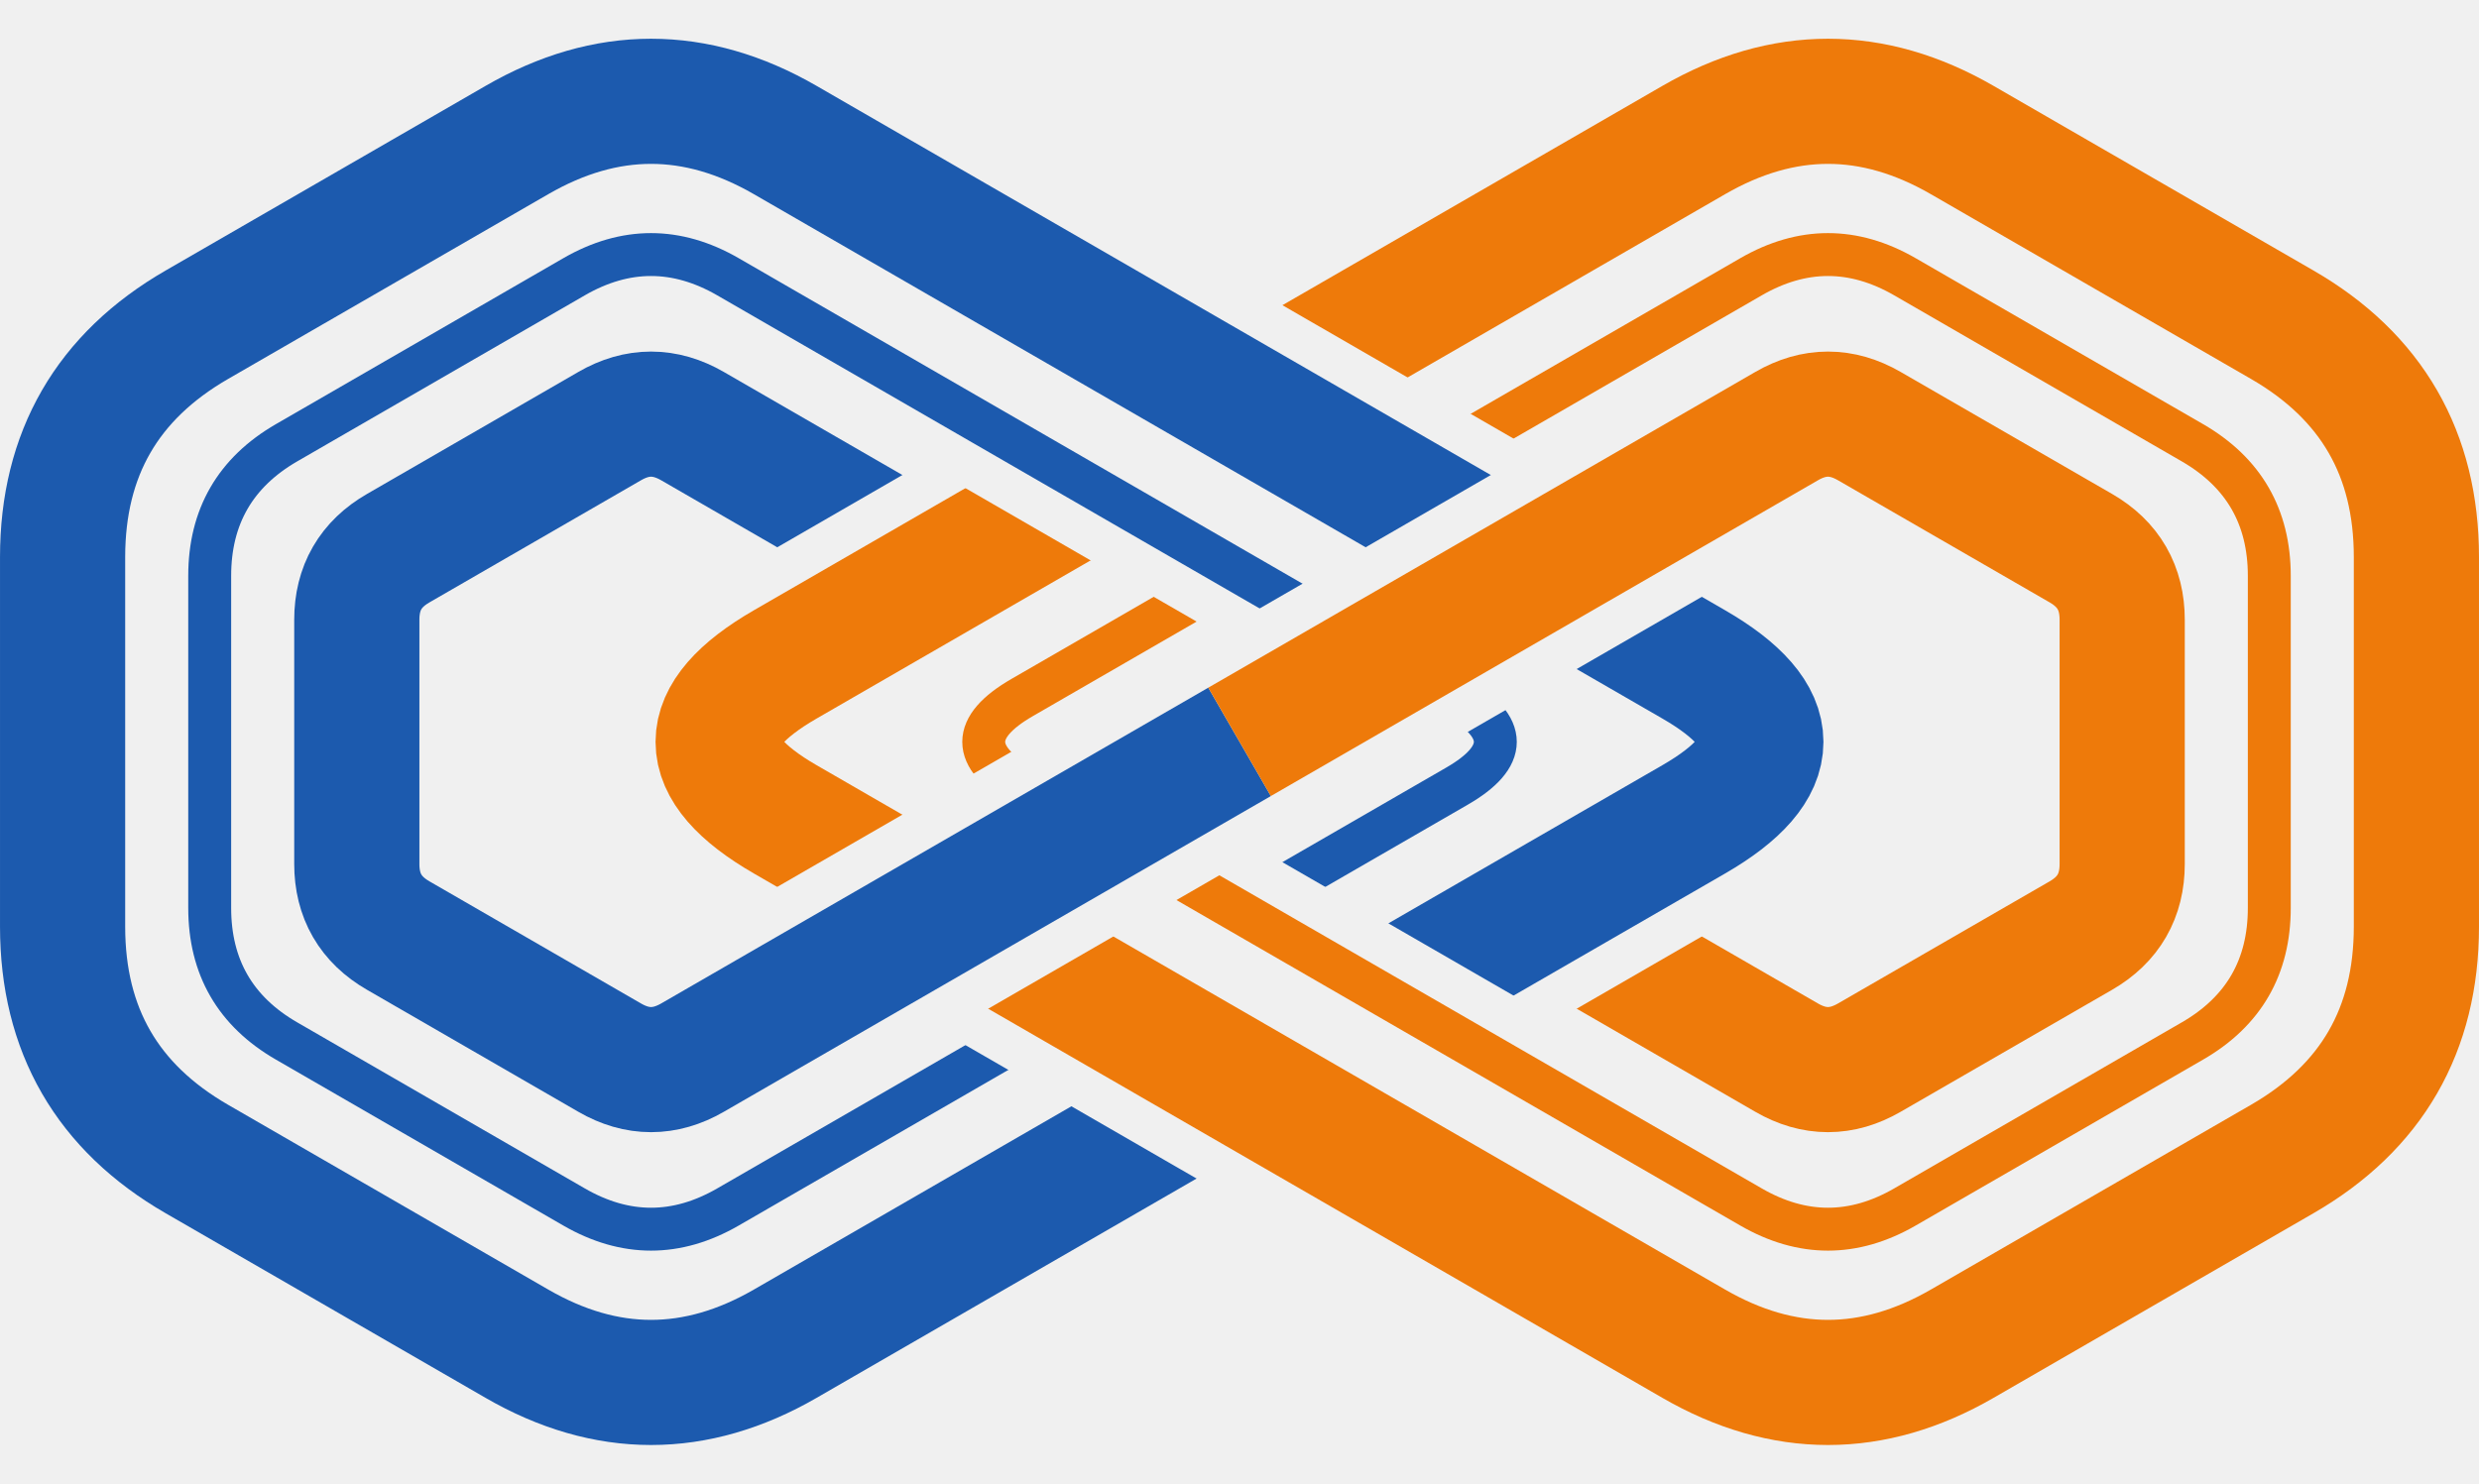
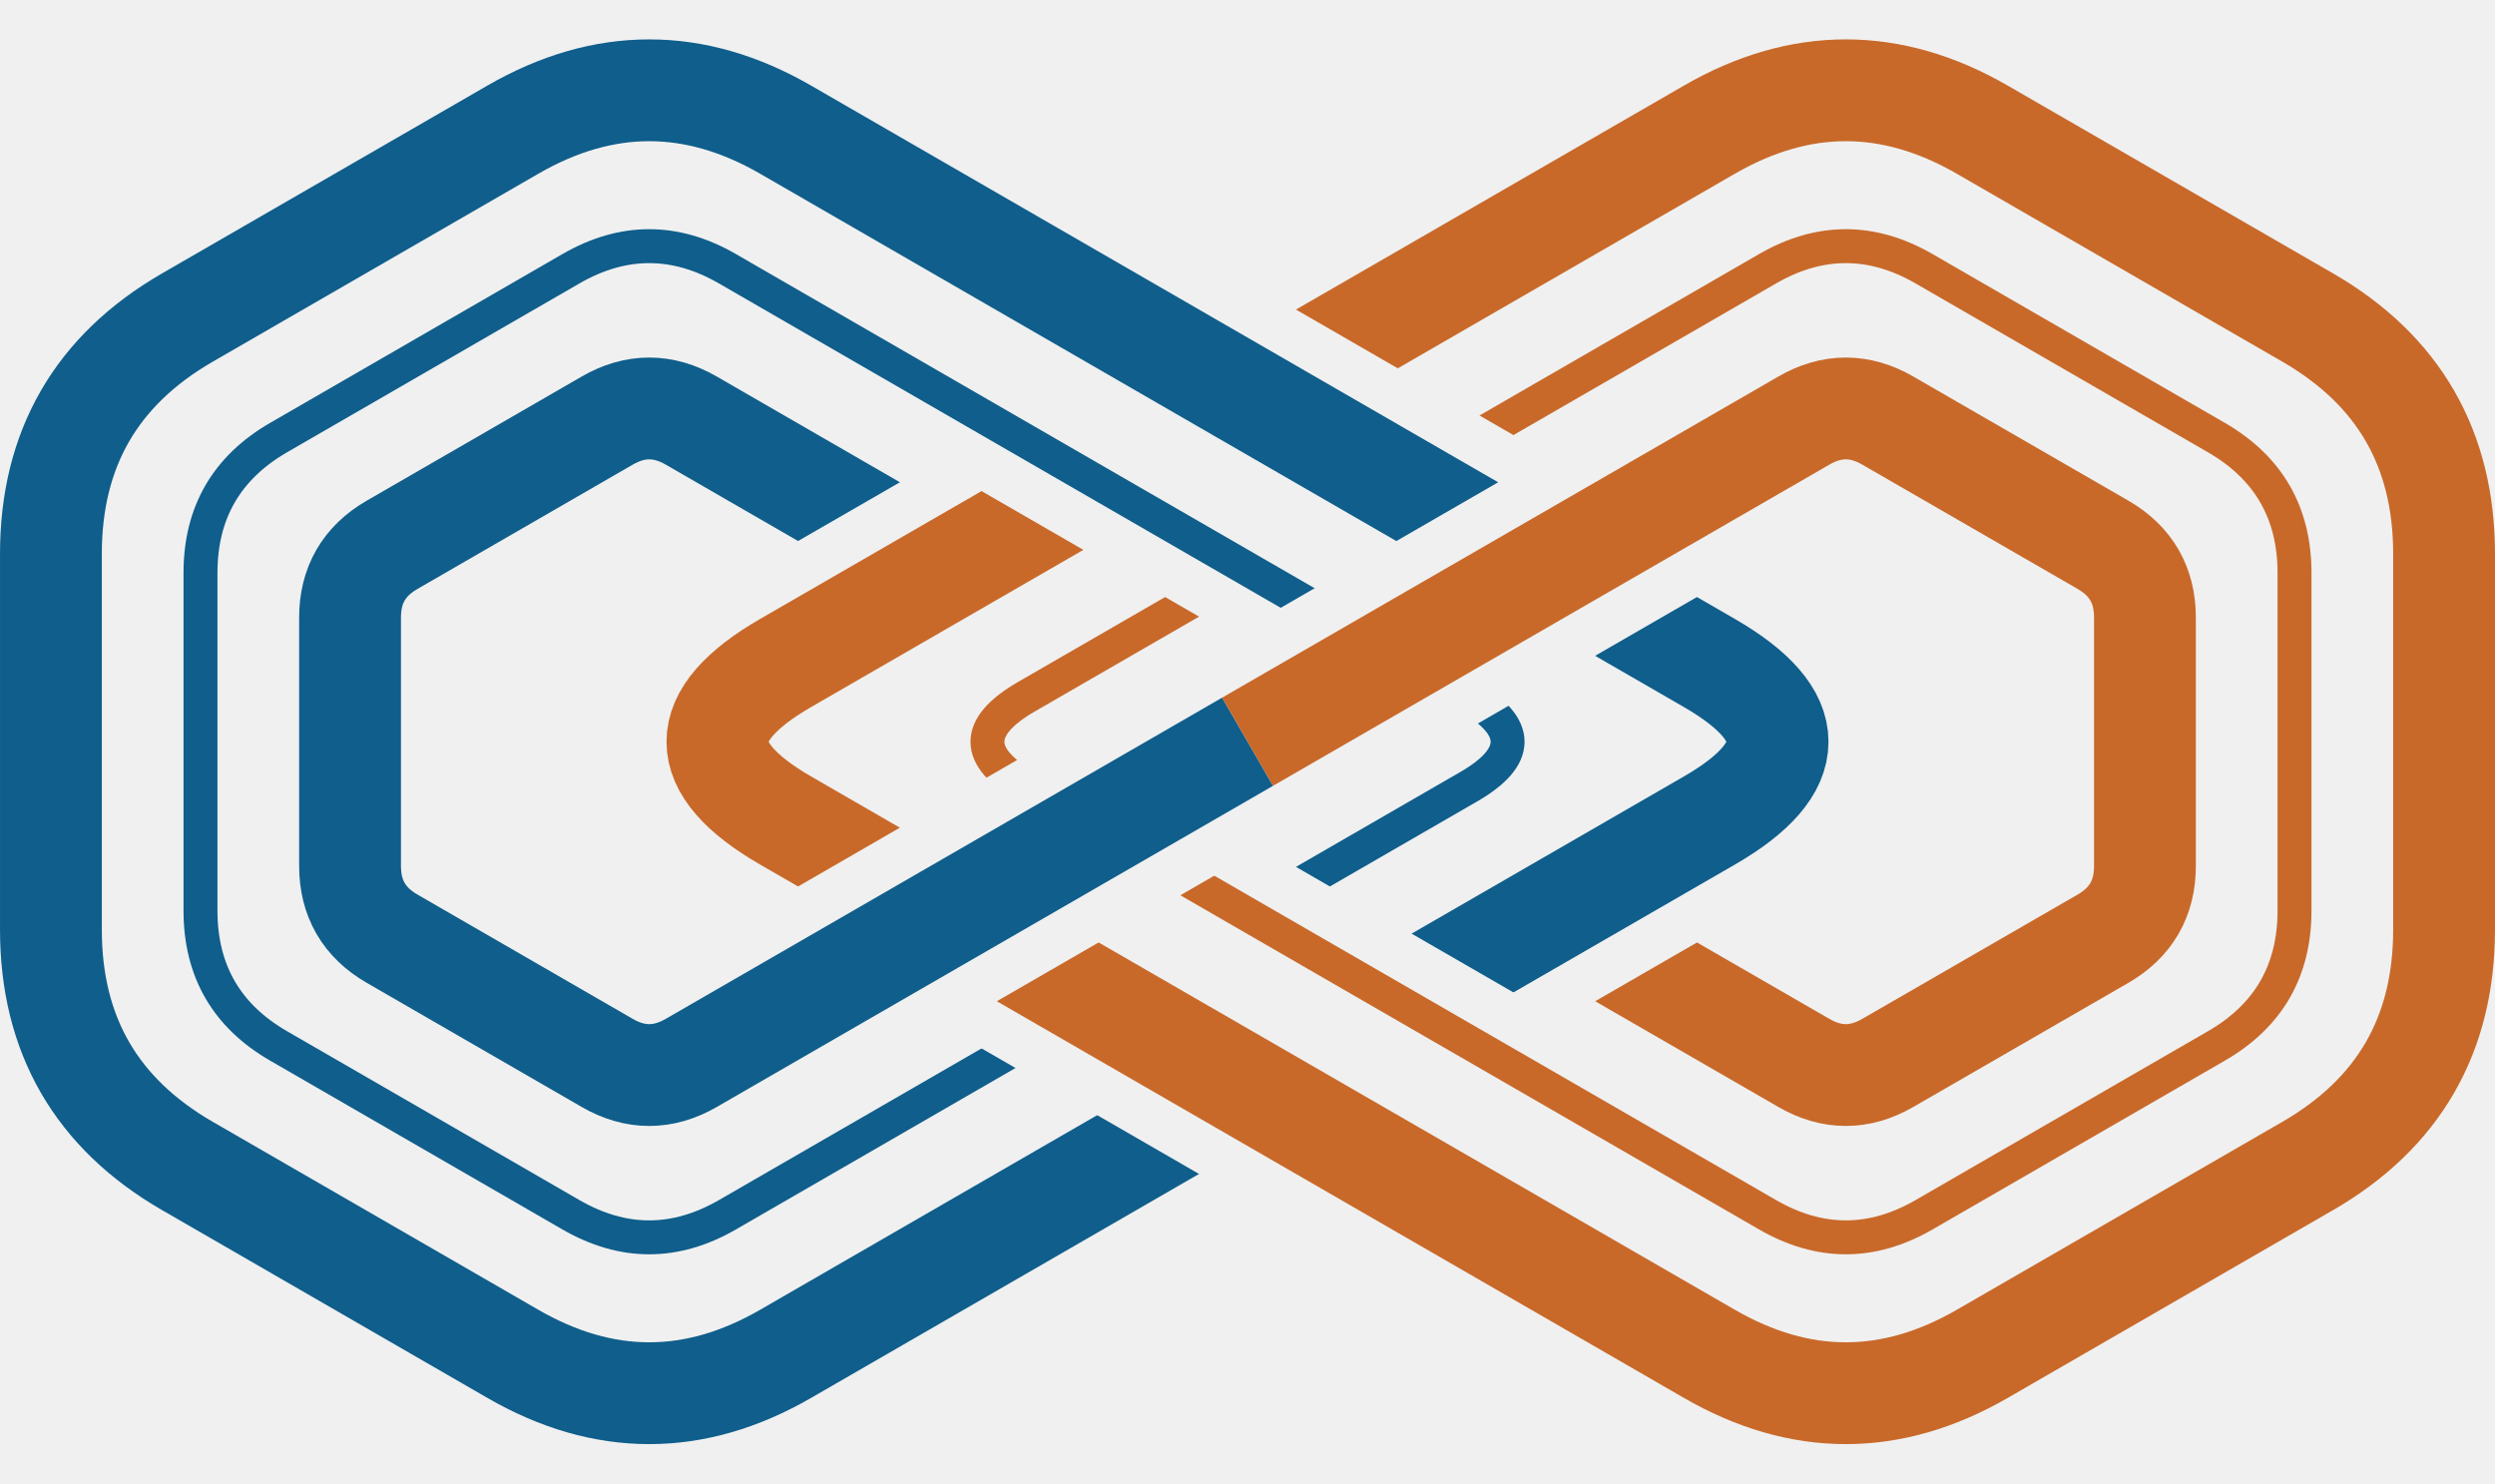
- <svg xmlns="http://www.w3.org/2000/svg" viewBox="0.75 -2.25 207.95 124.5" width="334.06" height="200">
+ <svg xmlns="http://www.w3.org/2000/svg" viewBox="1.8 -1.2 205.85 122.4" width="336.36" height="200">
  <defs>
-     <clipPath id="q61t">
+     <clipPath id="q33t">
      <rect x="40" y="-20" width="129.45" height="80" />
    </clipPath>
-     <clipPath id="q61u">
+     <clipPath id="q33u">
      <rect x="40" y="60" width="129.45" height="90" />
    </clipPath>
-     <clipPath id="q61l">
+     <clipPath id="q33l">
      <path d="M-30 -30L52.77 -30L156.69 150L-30 150Z" />
    </clipPath>
-     <clipPath id="q61r">
+     <clipPath id="q33r">
      <path d="M239.45 -30L52.77 -30L156.69 150L239.45 150Z" />
    </clipPath>
-     <mask id="q61mi" maskUnits="userSpaceOnUse" x="-20" y="-20" width="249.45" height="160">
+     <mask id="q33mi" maskUnits="userSpaceOnUse" x="-20" y="-20" width="249.45" height="160">
      <rect x="-20" y="-20" width="249.45" height="160" fill="#fff" />
-       <path d="M68.64 52.34L91.45 39.16" fill="none" stroke="#000" stroke-width="17.7" stroke-linejoin="round" stroke-linecap="butt" />
-       <path d="M118 80.84L140.82 67.66" fill="none" stroke="#000" stroke-width="17.7" stroke-linejoin="round" stroke-linecap="butt" />
+       <path d="M70.01 51.54L90.08 39.96" fill="none" stroke="#000" stroke-width="16.4" stroke-linejoin="round" stroke-linecap="butt" />
+       <path d="M119.38 80.04L139.44 68.46" fill="none" stroke="#000" stroke-width="16.4" stroke-linejoin="round" stroke-linecap="butt" />
    </mask>
-     <mask id="q61mo" maskUnits="userSpaceOnUse" x="-20" y="-20" width="249.45" height="160">
+     <mask id="q33mo" maskUnits="userSpaceOnUse" x="-20" y="-20" width="249.45" height="160">
      <rect x="-20" y="-20" width="249.45" height="160" fill="#fff" />
-       <g clip-path="url(#q61t)">
-         <path d="M10.45 45.07Q10.45 34.07 19.97 28.57L45.84 13.63Q55.36 8.13 64.89 13.63L135.67 54.5Q145.2 60 135.67 65.5L64.89 106.37Q55.36 111.87 45.84 106.37L19.97 91.43Q10.45 85.93 10.45 74.93Z" fill="none" stroke="#000" stroke-width="26.59" stroke-linejoin="round" stroke-linecap="round" />
+       <g clip-path="url(#q33t)">
+         <path d="M10.77 45.11Q10.77 34.25 20.17 28.83L45.96 13.94Q55.36 8.51 64.76 13.94L135.15 54.57Q144.55 60 135.15 65.43L64.76 106.06Q55.36 111.49 45.96 106.06L20.17 91.17Q10.77 85.75 10.77 74.89Z" fill="none" stroke="#000" stroke-width="25.94" stroke-linejoin="round" stroke-linecap="round" />
      </g>
-       <path d="M63.26 83.94L146.19 36.06" fill="none" stroke="#000" stroke-width="17.7" stroke-linejoin="round" stroke-linecap="butt" />
+       <path d="M63.26 83.94L146.19 36.06" fill="none" stroke="#000" stroke-width="16.4" stroke-linejoin="round" stroke-linecap="butt" />
    </mask>
-     <mask id="q61mb" maskUnits="userSpaceOnUse" x="-20" y="-20" width="249.45" height="160">
+     <mask id="q33mb" maskUnits="userSpaceOnUse" x="-20" y="-20" width="249.45" height="160">
      <rect x="-20" y="-20" width="249.45" height="160" fill="#fff" />
-       <g clip-path="url(#q61u)">
-         <path d="M199.01 45.07Q199.01 34.07 189.48 28.57L163.62 13.63Q154.09 8.13 144.56 13.63L73.78 54.5Q64.25 60 73.78 65.5L144.56 106.37Q154.09 111.87 163.62 106.37L189.48 91.43Q199.01 85.93 199.01 74.93Z" fill="none" stroke="#000" stroke-width="26.59" stroke-linejoin="round" stroke-linecap="round" />
+       <g clip-path="url(#q33u)">
+         <path d="M198.68 45.11Q198.68 34.25 189.28 28.83L163.49 13.94Q154.09 8.51 144.69 13.94L74.3 54.57Q64.9 60 74.3 65.43L144.69 106.06Q154.09 111.49 163.49 106.06L189.28 91.17Q198.68 85.75 198.68 74.89Z" fill="none" stroke="#000" stroke-width="25.94" stroke-linejoin="round" stroke-linecap="round" />
      </g>
-       <path d="M63.26 83.94L146.19 36.06" fill="none" stroke="#000" stroke-width="17.7" stroke-linejoin="round" stroke-linecap="butt" />
+       <path d="M63.26 83.94L146.19 36.06" fill="none" stroke="#000" stroke-width="16.4" stroke-linejoin="round" stroke-linecap="butt" />
    </mask>
  </defs>
-   <g mask="url(#q61mo)">
-     <path d="M203.45 44.5Q203.45 31.5 192.2 25L165.35 9.5Q154.09 3 142.83 9.5L66.62 53.5Q55.36 60 66.62 66.5L142.83 110.5Q154.09 117 165.35 110.5L192.2 95Q203.45 88.5 203.45 75.5Z" fill="none" stroke="#EE7A0A" stroke-width="10.5" stroke-linejoin="round" stroke-linecap="round" />
-     <path d="M191.11 46.07Q191.11 38.63 184.66 34.9L160.54 20.97Q154.09 17.25 147.64 20.97L86.49 56.28Q80.05 60 86.49 63.72L147.64 99.03Q154.09 102.75 160.54 99.03L184.66 85.1Q191.11 81.38 191.11 73.93Z" fill="none" stroke="#EE7A0A" stroke-width="3.6" stroke-linejoin="round" stroke-linecap="round" />
+   <g mask="url(#q33mo)">
+     <path d="M203.45 44.5Q203.45 31.5 192.2 25L165.35 9.5Q154.09 3 142.83 9.5L66.62 53.5Q55.36 60 66.62 66.5L142.83 110.5Q154.09 117 165.35 110.5L192.2 95Q203.45 88.5 203.45 75.5Z" fill="none" stroke="#C8692A" stroke-width="8.4" stroke-linejoin="round" stroke-linecap="round" />
+     <path d="M191.11 46.07Q191.11 38.63 184.66 34.9L160.54 20.97Q154.09 17.25 147.64 20.97L86.49 56.28Q80.05 60 86.49 63.72L147.64 99.03Q154.09 102.75 160.54 99.03L184.66 85.1Q191.11 81.38 191.11 73.93Z" fill="none" stroke="#C8692A" stroke-width="2.8" stroke-linejoin="round" stroke-linecap="round" />
  </g>
-   <g mask="url(#q61mb)">
-     <path d="M6 44.5Q6 31.5 17.26 25L44.11 9.5Q55.36 3 66.62 9.5L142.83 53.5Q154.09 60 142.83 66.5L66.62 110.5Q55.36 117 44.11 110.5L17.26 95Q6 88.5 6 75.5Z" fill="none" stroke="#1C5AAE" stroke-width="10.5" stroke-linejoin="round" stroke-linecap="round" />
-     <path d="M18.34 46.07Q18.34 38.63 24.79 34.9L48.91 20.97Q55.36 17.25 61.81 20.97L122.96 56.28Q129.41 60 122.96 63.72L61.81 99.03Q55.36 102.75 48.91 99.03L24.79 85.1Q18.34 81.38 18.34 73.93Z" fill="none" stroke="#1C5AAE" stroke-width="3.6" stroke-linejoin="round" stroke-linecap="round" />
+   <g mask="url(#q33mb)">
+     <path d="M6 44.5Q6 31.5 17.26 25L44.11 9.5Q55.36 3 66.62 9.5L142.83 53.5Q154.09 60 142.83 66.5L66.62 110.5Q55.36 117 44.11 110.5L17.26 95Q6 88.5 6 75.5Z" fill="none" stroke="#0F5E8C" stroke-width="8.4" stroke-linejoin="round" stroke-linecap="round" />
+     <path d="M18.34 46.07Q18.34 38.63 24.79 34.9L48.91 20.97Q55.36 17.25 61.81 20.97L122.96 56.28Q129.41 60 122.96 63.72L61.81 99.03Q55.36 102.75 48.91 99.03L24.79 85.1Q18.34 81.38 18.34 73.93Z" fill="none" stroke="#0F5E8C" stroke-width="2.8" stroke-linejoin="round" stroke-linecap="round" />
  </g>
-   <g mask="url(#q61mi)">
-     <g clip-path="url(#q61l)">
-       <path d="M80.05 45.75L58.83 33.5Q55.36 31.5 51.9 33.5L34.15 43.75Q30.68 45.75 30.68 49.75L30.68 70.25Q30.68 74.25 34.15 76.25L51.9 86.5Q55.36 88.5 58.83 86.5L150.63 33.5Q154.09 31.5 157.55 33.5L175.31 43.75Q178.77 45.75 178.77 49.75L178.77 70.25Q178.77 74.25 175.31 76.25L157.55 86.5Q154.09 88.5 150.63 86.5L129.41 74.25" fill="none" stroke="#1C5AAE" stroke-width="10.5" stroke-linejoin="round" stroke-linecap="butt" />
+   <g mask="url(#q33mi)">
+     <g clip-path="url(#q33l)">
+       <path d="M80.05 45.75L58.83 33.5Q55.36 31.5 51.9 33.5L34.15 43.75Q30.68 45.75 30.68 49.75L30.68 70.25Q30.68 74.25 34.15 76.25L51.9 86.5Q55.36 88.5 58.83 86.5L150.63 33.5Q154.09 31.5 157.55 33.5L175.31 43.75Q178.77 45.75 178.77 49.75L178.77 70.25Q178.77 74.25 175.31 76.25L157.55 86.5Q154.09 88.5 150.63 86.5L129.41 74.25" fill="none" stroke="#0F5E8C" stroke-width="8.4" stroke-linejoin="round" stroke-linecap="butt" />
    </g>
-     <g clip-path="url(#q61r)">
-       <path d="M80.05 45.75L58.83 33.5Q55.36 31.5 51.9 33.5L34.15 43.75Q30.68 45.75 30.68 49.75L30.68 70.25Q30.68 74.25 34.15 76.25L51.9 86.5Q55.36 88.5 58.83 86.5L150.63 33.5Q154.09 31.5 157.55 33.5L175.31 43.75Q178.77 45.75 178.77 49.75L178.77 70.25Q178.77 74.25 175.31 76.25L157.55 86.5Q154.09 88.5 150.63 86.5L129.41 74.25" fill="none" stroke="#EE7A0A" stroke-width="10.5" stroke-linejoin="round" stroke-linecap="butt" />
+     <g clip-path="url(#q33r)">
+       <path d="M80.05 45.75L58.83 33.5Q55.36 31.5 51.9 33.5L34.15 43.75Q30.68 45.75 30.68 49.75L30.68 70.25Q30.68 74.25 34.15 76.25L51.9 86.5Q55.36 88.5 58.83 86.5L150.63 33.5Q154.09 31.5 157.55 33.5L175.31 43.75Q178.77 45.75 178.77 49.75L178.77 70.25Q178.77 74.25 175.31 76.25L157.55 86.5Q154.09 88.5 150.63 86.5L129.41 74.25" fill="none" stroke="#C8692A" stroke-width="8.4" stroke-linejoin="round" stroke-linecap="butt" />
    </g>
  </g>
</svg>
